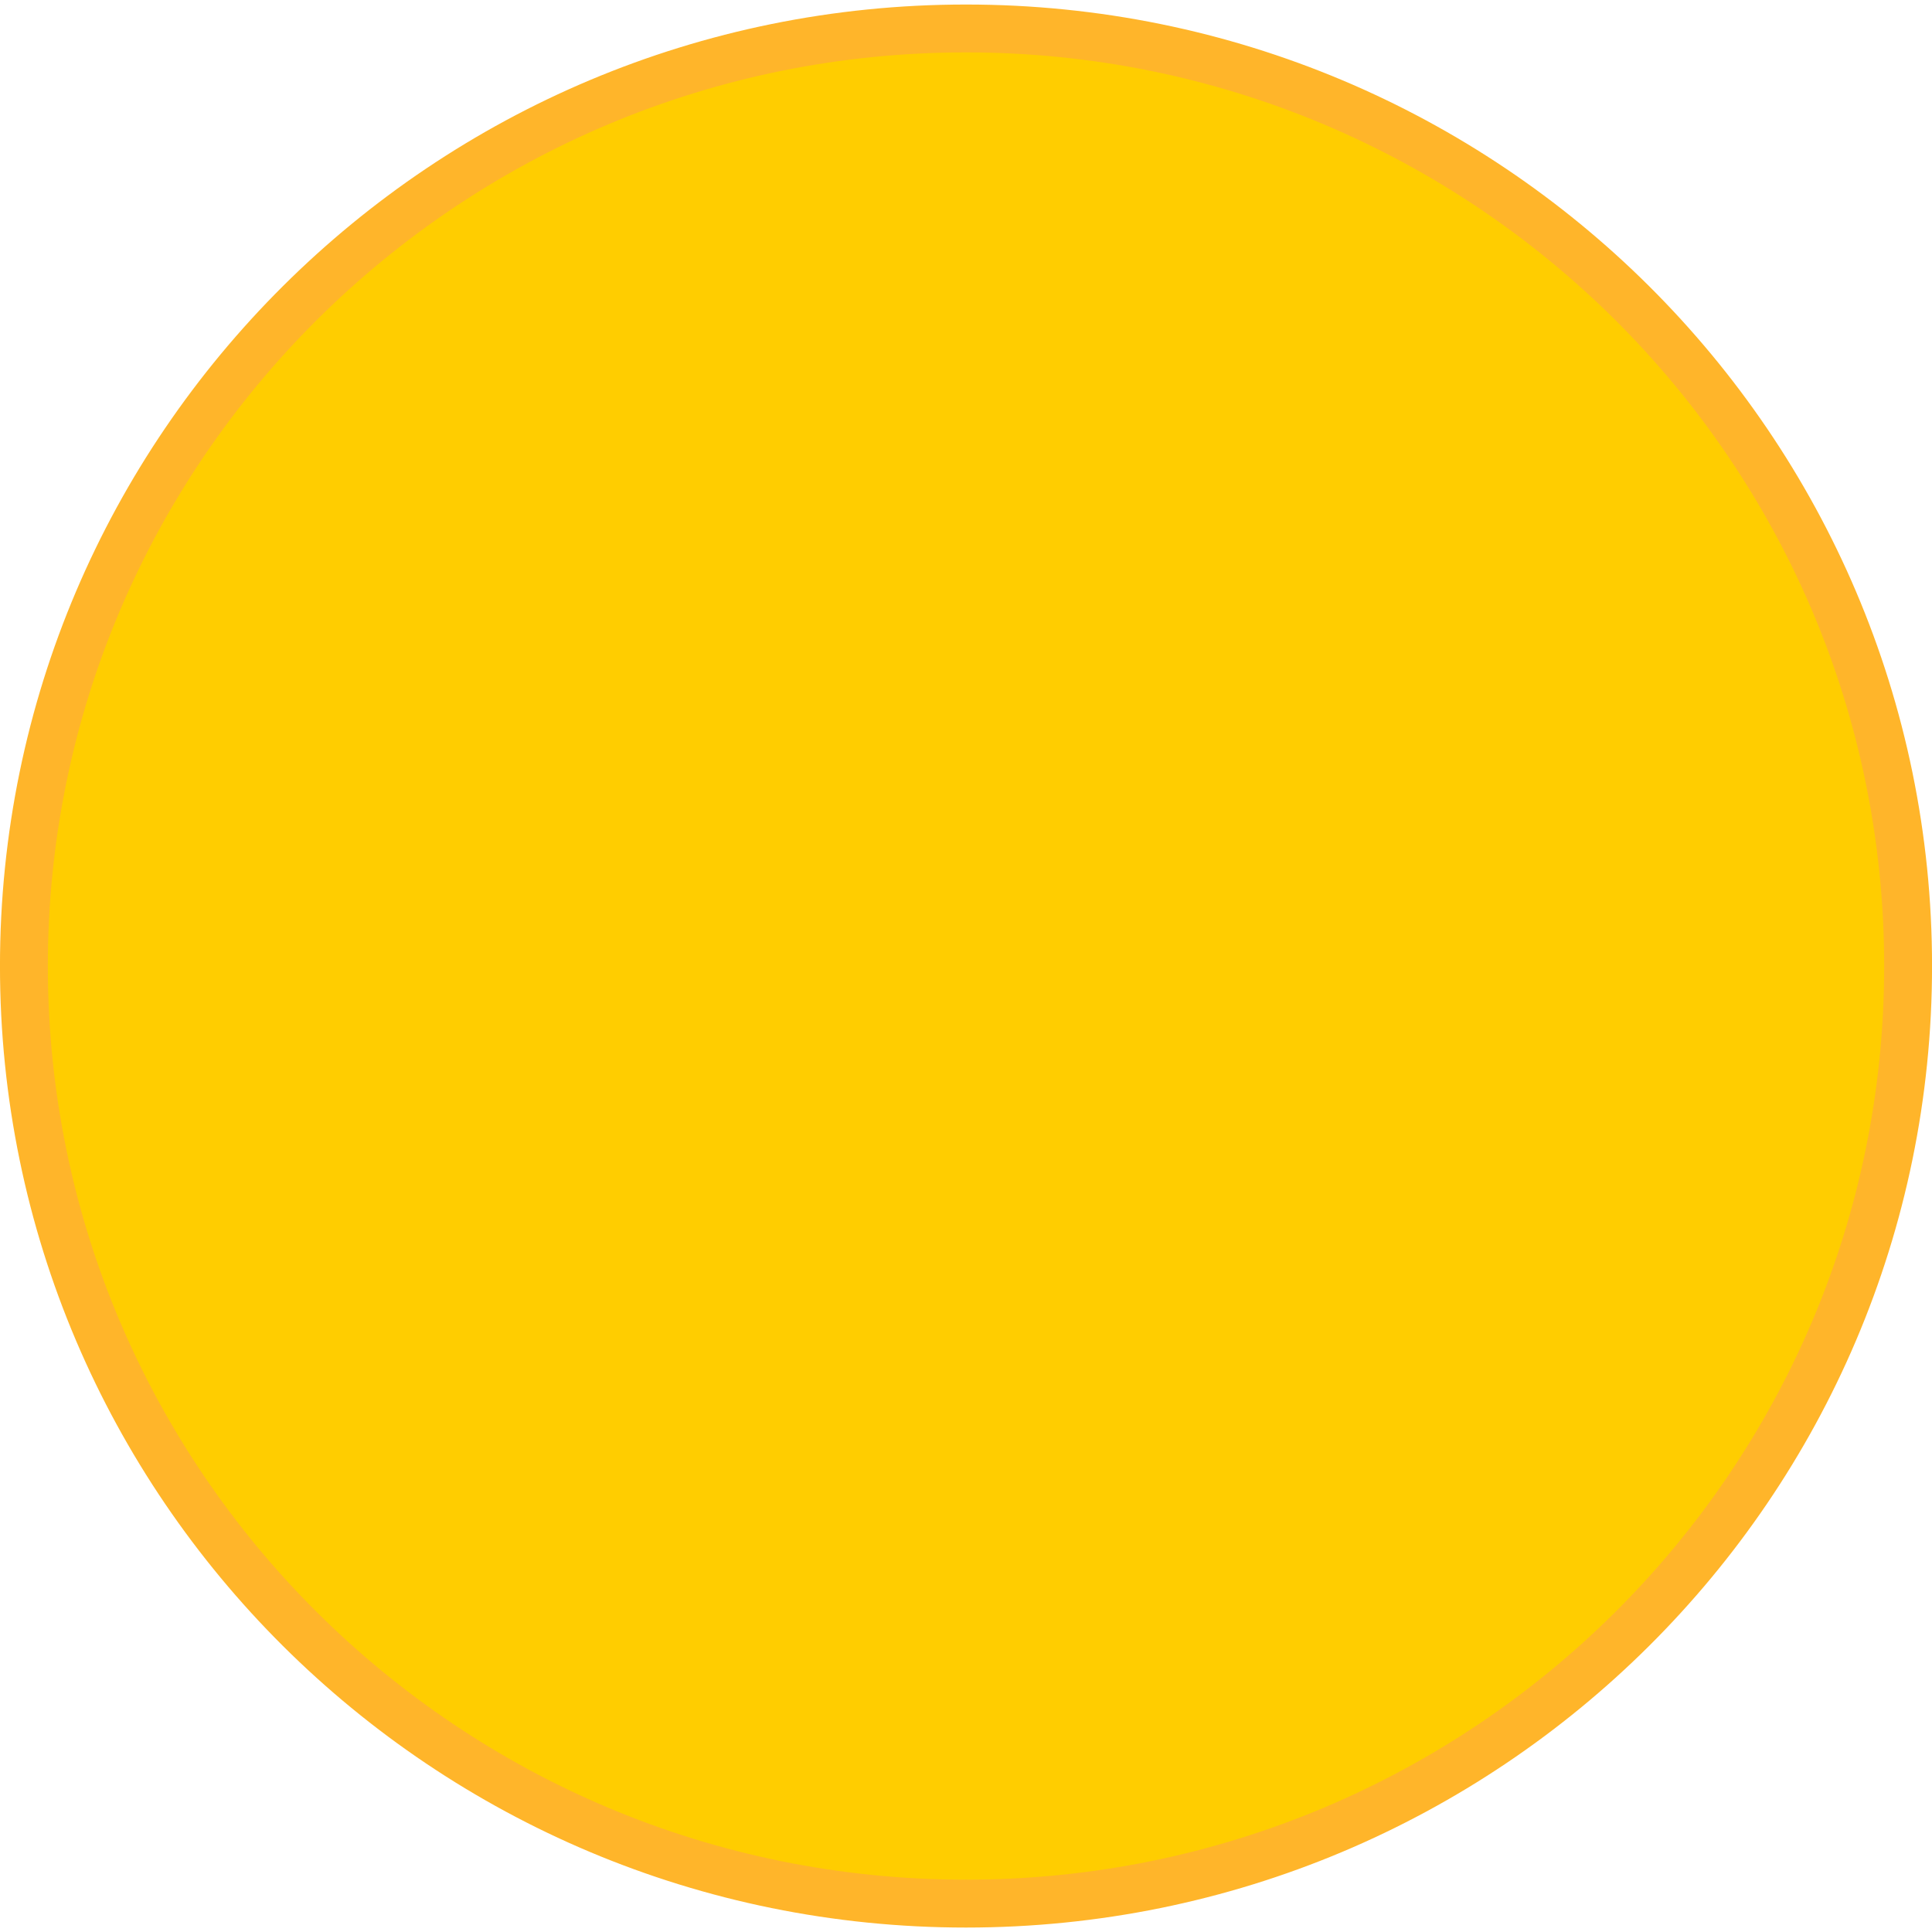
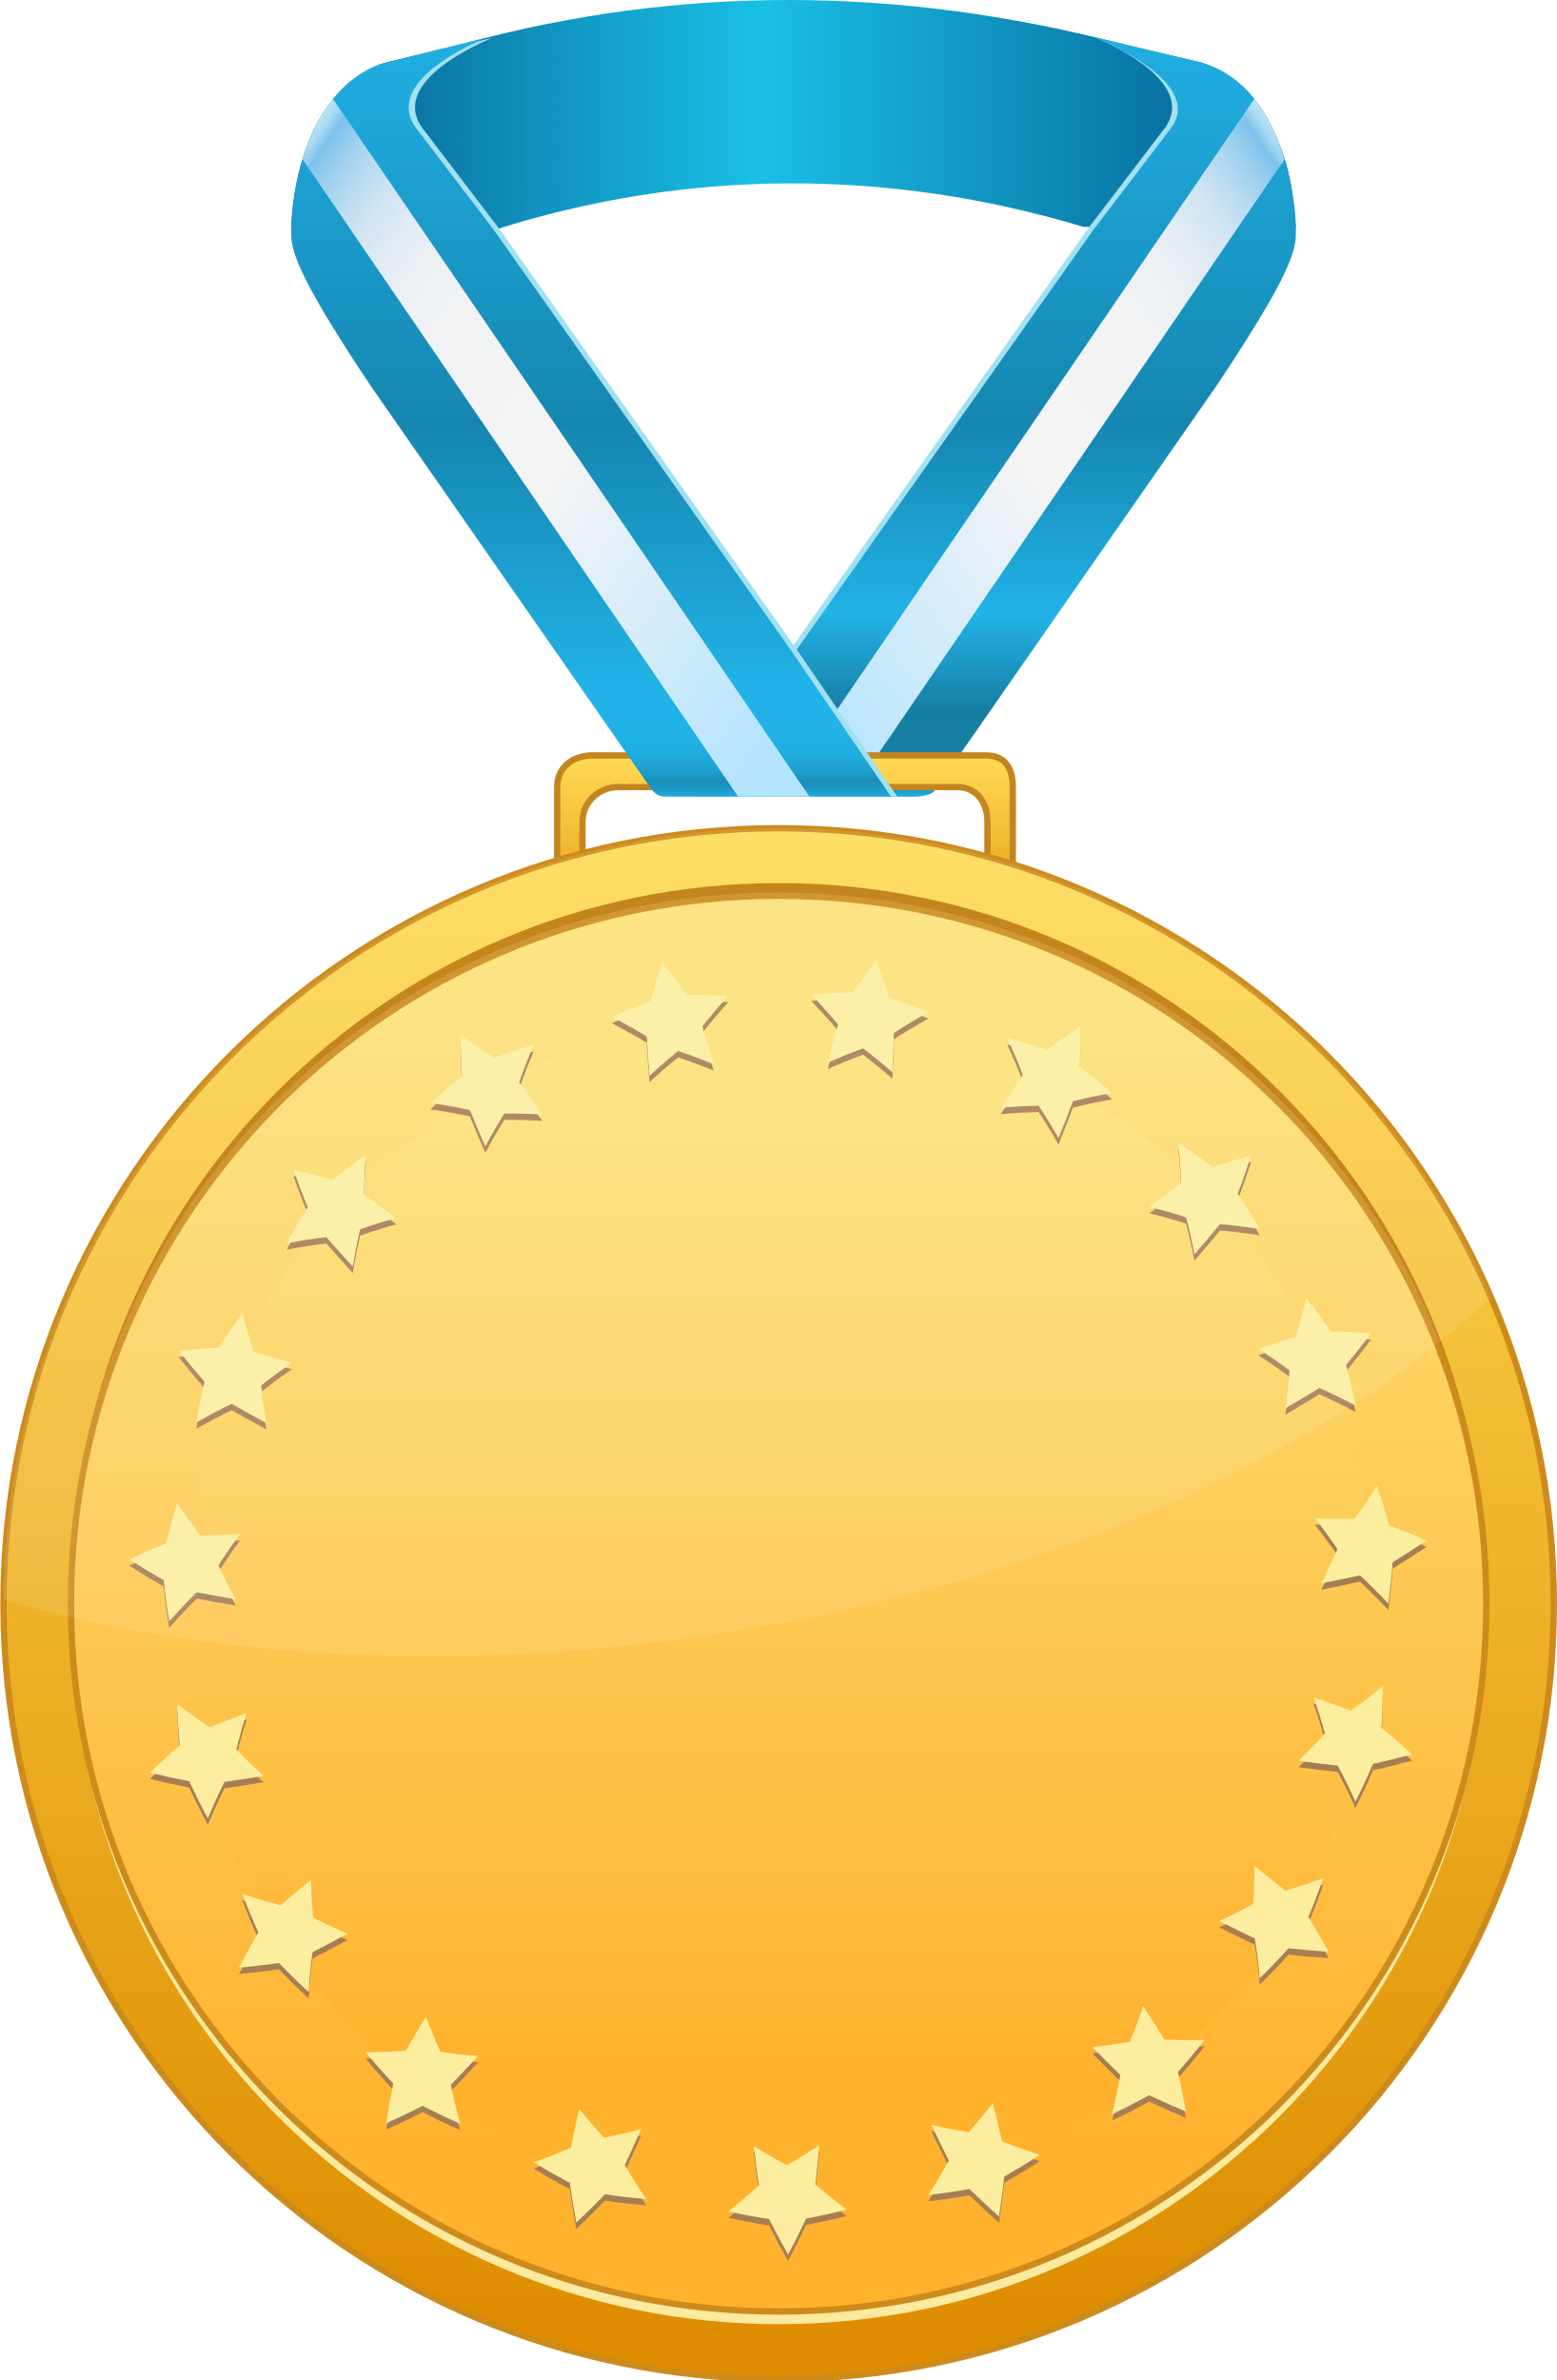
- <svg xmlns="http://www.w3.org/2000/svg" version="1.0" width="300" height="300" viewBox="-18 -6 36 17">
-   <path d="M 4.102 -1.737 A 7.085 7.051 0 1 1  -10.068,-1.737 A 7.085 7.051 0 1 1  4.102 -1.737 z" transform="matrix(2.477719,0,0,2.477719,7.391162,6.804512)" style="fill:#FFCD00; stroke:#FFB52A; stroke-width:0.36;" />
+ <svg xmlns="http://www.w3.org/2000/svg" version="1.1" x="0px" y="0px" width="246px" height="376px" viewBox="-0.051 0 246 376" overflow="visible" enable-background="new -0.051 0 246 376" xml:space="preserve">
+   <defs>
+ </defs>
+   <linearGradient id="center_11_" gradientUnits="userSpaceOnUse" x1="45.967" y1="18.173" x2="204.74" y2="18.173">
+     <stop offset="0" style="stop-color:#065D8F" />
+     <stop offset="0.467" style="stop-color:#19C0E6" />
+     <stop offset="0.989" style="stop-color:#055D8F" />
+   </linearGradient>
+   <path id="center_10_" fill="url(#center_11_)" d="M201.969,22.376c-3.137-7.641-7.312-10.969-12.197-12.497l-12.896-3.034  c-34.492-8.902-68.984-9.347-103.478,0L61.531,9.722c-3.698,0.707-9.441,4.504-12.578,12.146c-1.287,3.135-2.625,7.102-2.986,14.227  L78,36.345c30.509-9.725,62.305-9.774,93.189-0.5h33.551C204.123,28.377,203.256,25.511,201.969,22.376z" />
+   <path id="right_40_" fill="#A1E1F0" d="M124.578,103.013l47.137-66.668l12.5-16.375c3.596-5.496-3.508-10.69-11.236-14.065  l14.146,3.592c15.215,2.724,17.133,24.474,16.527,28.724c-0.6,4.23-3.15,10.23-10.15,20.746l-47.172,66.426  c-0.178,0.251-1.016,0.453-1.871,0.453h-4.27h-31.223L124.578,103.013z" />
+   <linearGradient id="right_41_" gradientUnits="userSpaceOnUse" x1="-3814.399" y1="126.519" x2="-3814.399" y2="1.071" gradientTransform="matrix(-1 0 0 1 -3657.042 0)">
+     <stop offset="0" style="stop-color:#20B3E8" />
+     <stop offset="0.024" style="stop-color:#198CB5" />
+     <stop offset="0.037" style="stop-color:#1885AC" />
+     <stop offset="0.057" style="stop-color:#177FA5" />
+     <stop offset="0.115" style="stop-color:#177EA3" />
+     <stop offset="0.236" style="stop-color:#21B3E8" />
+     <stop offset="0.473" style="stop-color:#1586B0" />
+     <stop offset="1" style="stop-color:#21B2E8" />
+   </linearGradient>
+   <path id="right_39_" fill="url(#right_41_)" d="M125.578,103.013l47.137-66.668l12.5-16.375c3.596-5.496-4.654-10.754-12.383-14.129  l15.293,3.655c15.215,2.724,17.133,24.474,16.527,28.724c-0.6,4.23-5.561,12.359-12.562,22.875l-44.473,63.875  c-0.336,0.484-1.739,0.875-3.133,0.875h-3.295h-31.223L125.578,103.013z" />
+   <linearGradient id="SVGID_1_" gradientUnits="userSpaceOnUse" x1="-3882.193" y1="29.56" x2="-3776.203" y2="103.522" gradientTransform="matrix(-1 0 0 1 -3657.042 0)">
+     <stop offset="0" style="stop-color:#E4F8FA" />
+     <stop offset="0.06" style="stop-color:#E2F7FA" />
+     <stop offset="0.081" style="stop-color:#DBF3F9" />
+     <stop offset="0.097" style="stop-color:#D0EDF7" />
+     <stop offset="0.109" style="stop-color:#BFE5F5" />
+     <stop offset="0.12" style="stop-color:#A9D9F2" />
+     <stop offset="0.129" style="stop-color:#8ECBEF" />
+     <stop offset="0.133" style="stop-color:#7EC3ED" />
+     <stop offset="0.134" style="stop-color:#7FC3ED" />
+     <stop offset="0.162" style="stop-color:#9ED0EF" />
+     <stop offset="0.193" style="stop-color:#B9DBF0" />
+     <stop offset="0.228" style="stop-color:#CFE4F2" />
+     <stop offset="0.27" style="stop-color:#E0EBF3" />
+     <stop offset="0.321" style="stop-color:#EBF0F3" />
+     <stop offset="0.394" style="stop-color:#F2F3F4" />
+     <stop offset="0.594" style="stop-color:#F4F4F4" />
+     <stop offset="1" style="stop-color:#B5E4FF" />
+   </linearGradient>
+   <path fill="url(#SVGID_1_)" d="M198.949,16.697c0.02,0.027,0.037,0.056,0.057,0.083c0.234,0.336,0.463,0.679,0.68,1.027  c0.027,0.044,0.053,0.09,0.08,0.133c0.205,0.336,0.404,0.674,0.596,1.018c0.029,0.055,0.059,0.109,0.088,0.164  c0.184,0.338,0.361,0.681,0.531,1.027c0.027,0.055,0.053,0.109,0.08,0.164c0.17,0.35,0.332,0.702,0.488,1.057  c0.021,0.051,0.043,0.1,0.064,0.15c0.156,0.364,0.307,0.73,0.451,1.098c0.014,0.04,0.029,0.079,0.045,0.118  c0.146,0.384,0.287,0.769,0.42,1.153c0.008,0.021,0.016,0.045,0.023,0.066c0.141,0.407,0.271,0.814,0.396,1.221l-68.824,100.668  h-11.273l75.301-110.21C198.43,15.979,198.695,16.335,198.949,16.697z" />
+   <linearGradient id="SVGID_2_" gradientUnits="userSpaceOnUse" x1="124" y1="119.691" x2="124" y2="152.442">
+     <stop offset="0" style="stop-color:#FFDA54" />
+     <stop offset="0.989" style="stop-color:#DE8D00" />
+   </linearGradient>
+   <path fill="url(#SVGID_2_)" stroke="#C48520" stroke-miterlimit="10" d="M93.512,119.345c-2.812,0-5.512,1.701-5.512,5v23  c0,3.301,0.877,6,2,6c1.121,0,2-2.699,2-6v-17.5c0-3.299,2.779-5.5,5.592-5.5h53.67c2.813,0,4.738,2.201,4.738,5.5v17.5  c0,3.301,1.43,6,2.426,6s1.574-2.699,1.574-6v-23c0-3.299-1.449-5-4.263-5H93.512z" />
+   <path id="right_38_" fill="#A1E1F0" d="M126.137,103.013L79,36.345L66.5,19.97C62.904,14.474,69.951,9.36,77.68,5.985L63.59,9.496  C48.375,12.22,46.458,33.97,47.062,38.22c0.601,4.23,3.15,10.23,10.151,20.746l47.034,66.234c0.254,0.355,1.393,0.645,2.543,0.645  h3.734h31.223L126.137,103.013z" />
+   <linearGradient id="right_42_" gradientUnits="userSpaceOnUse" x1="93.357" y1="126.517" x2="93.357" y2="1.22">
+     <stop offset="0" style="stop-color:#20B3E8" />
+     <stop offset="0.024" style="stop-color:#198CB5" />
+     <stop offset="0.031" style="stop-color:#1B97C3" />
+     <stop offset="0.043" style="stop-color:#1EA3D4" />
+     <stop offset="0.059" style="stop-color:#20ACDF" />
+     <stop offset="0.08" style="stop-color:#21B2E6" />
+     <stop offset="0.139" style="stop-color:#21B3E8" />
+     <stop offset="0.473" style="stop-color:#1586B0" />
+     <stop offset="1" style="stop-color:#21B2E8" />
+   </linearGradient>
+   <path id="right_37_" fill="url(#right_42_)" d="M125.137,103.013L78,36.345L65.5,19.97C61.904,14.474,68.951,9.36,76.68,5.985  L62.59,9.496C47.375,12.22,45.458,33.97,46.062,38.22c0.601,4.23,5.561,12.359,12.562,22.875l44.32,63.656  c0.42,0.604,1.289,1.094,1.941,1.094h4.639h31.223L125.137,103.013z" />
+   <linearGradient id="SVGID_3_" gradientUnits="userSpaceOnUse" x1="25.564" y1="29.56" x2="131.554" y2="103.522">
+     <stop offset="0" style="stop-color:#E4F8FA" />
+     <stop offset="0.06" style="stop-color:#E2F7FA" />
+     <stop offset="0.081" style="stop-color:#DBF3F9" />
+     <stop offset="0.097" style="stop-color:#D0EDF7" />
+     <stop offset="0.109" style="stop-color:#BFE5F5" />
+     <stop offset="0.12" style="stop-color:#A9D9F2" />
+     <stop offset="0.129" style="stop-color:#8ECBEF" />
+     <stop offset="0.133" style="stop-color:#7EC3ED" />
+     <stop offset="0.134" style="stop-color:#7FC3ED" />
+     <stop offset="0.162" style="stop-color:#9ED0EF" />
+     <stop offset="0.193" style="stop-color:#B9DBF0" />
+     <stop offset="0.228" style="stop-color:#CFE4F2" />
+     <stop offset="0.27" style="stop-color:#E0EBF3" />
+     <stop offset="0.321" style="stop-color:#EBF0F3" />
+     <stop offset="0.394" style="stop-color:#F2F3F4" />
+     <stop offset="0.594" style="stop-color:#F4F4F4" />
+     <stop offset="1" style="stop-color:#B5E4FF" />
+   </linearGradient>
+   <path fill="url(#SVGID_3_)" d="M51.766,16.697c-0.02,0.027-0.037,0.056-0.057,0.083c-0.234,0.336-0.462,0.679-0.68,1.027  c-0.027,0.044-0.053,0.09-0.08,0.133c-0.205,0.336-0.404,0.674-0.595,1.018c-0.03,0.055-0.059,0.109-0.088,0.164  c-0.185,0.338-0.362,0.681-0.532,1.027c-0.027,0.055-0.053,0.109-0.08,0.164c-0.17,0.35-0.332,0.702-0.487,1.057  c-0.022,0.051-0.043,0.1-0.064,0.15c-0.157,0.364-0.308,0.73-0.451,1.098c-0.015,0.04-0.03,0.079-0.046,0.118  c-0.146,0.384-0.287,0.769-0.42,1.153c-0.008,0.021-0.016,0.045-0.023,0.066c-0.141,0.407-0.271,0.814-0.396,1.221l68.824,100.668  h11.273L52.562,15.635C52.285,15.979,52.021,16.335,51.766,16.697z" />
+   <linearGradient id="stroke_4_" gradientUnits="userSpaceOnUse" x1="123" y1="133.345" x2="123" y2="369.345">
+     <stop offset="0" style="stop-color:#FFDA54" />
+     <stop offset="0.989" style="stop-color:#DE8D00" />
+   </linearGradient>
+   <circle id="stroke_1_" fill="url(#stroke_4_)" stroke="#CD8B1B" stroke-miterlimit="10" cx="123" cy="253.345" r="122.5" />
+   <circle id="highlight_3_" fill="#FCEA9F" cx="122.999" cy="255.345" r="111.833" />
+   <circle id="shadow_1_" fill="#BF7806" cx="122.999" cy="251.345" r="111.833" />
+   <linearGradient id="inner_circle_4_" gradientUnits="userSpaceOnUse" x1="122.999" y1="160.844" x2="122.999" y2="341.052">
+     <stop offset="0" style="stop-color:#FCE077" />
+     <stop offset="0.989" style="stop-color:#FFB22E" />
+   </linearGradient>
+   <circle id="inner_circle_1_" fill="url(#inner_circle_4_)" stroke="#CD8B1B" stroke-miterlimit="10" cx="122.999" cy="253.345" r="111.833" />
+   <linearGradient id="SVGID_4_" gradientUnits="userSpaceOnUse" x1="122.999" y1="176.318" x2="122.999" y2="328.327">
+     <stop offset="0" style="stop-color:#FCE077" />
+     <stop offset="0.989" style="stop-color:#FFB22E" />
+   </linearGradient>
+   <circle fill="url(#SVGID_4_)" cx="122.999" cy="254.345" r="94.333" />
+   <path fill="#A77D54" d="M223.092,278.138c-2.057,0.572-4.123,1.084-6.18,1.54c-0.859,2.025-1.775,4.015-2.764,5.958  c-0.871-1.95-1.801-3.846-2.785-5.683c-2.076-0.233-4.141-0.489-6.207-0.771c1.428-1.363,2.818-2.8,4.174-4.305  c-0.535-1.953-1.135-3.861-1.799-5.723c1.973,0.677,3.934,1.375,5.893,2.098c1.705-1.201,3.387-2.477,5.039-3.829  c0.012,2.181-0.062,4.368-0.203,6.564C219.895,275.318,221.51,276.702,223.092,278.138z" />
+   <path fill="#A77D54" d="M209.928,309.353c-2.129-0.13-4.248-0.319-6.342-0.561c-1.473,1.635-2.988,3.215-4.555,4.731  c-0.188-2.127-0.449-4.222-0.781-6.28c-1.883-0.895-3.758-1.813-5.617-2.75c1.793-0.827,3.582-1.73,5.352-2.713  c0.133-2.021,0.189-4.021,0.17-5.996c1.643,1.283,3.27,2.584,4.883,3.906c2.004-0.578,4.01-1.235,6.014-1.973  c-0.701,2.063-1.484,4.108-2.336,6.138C207.826,305.646,208.902,307.482,209.928,309.353z" />
+   <path fill="#A77D54" d="M187.359,334.586c-1.977-0.816-3.914-1.673-5.82-2.582c-1.918,1.075-3.869,2.075-5.838,3.007  c0.508-2.074,0.938-4.141,1.289-6.195c-1.496-1.46-2.969-2.93-4.428-4.419c1.965-0.202,3.947-0.483,5.943-0.837  c0.777-1.871,1.477-3.749,2.102-5.622c1.135,1.743,2.256,3.503,3.357,5.277c2.082,0.101,4.193,0.129,6.328,0.08  c-1.338,1.72-2.734,3.408-4.197,5.05C186.57,330.401,186.99,332.48,187.359,334.586z" />
+   <path fill="#A77D54" d="M157.822,351.157c-1.604-1.408-3.16-2.859-4.666-4.334c-2.166,0.387-4.333,0.707-6.501,0.939  c1.158-1.795,2.237-3.608,3.238-5.438c-0.937-1.864-1.852-3.734-2.745-5.619c1.923,0.451,3.886,0.832,5.887,1.145  c1.344-1.514,2.613-3.061,3.809-4.633c0.512,2.021,0.999,4.049,1.464,6.081c1.937,0.772,3.924,1.483,5.96,2.129  c-1.82,1.2-3.693,2.335-5.609,3.417C158.437,346.94,158.16,349.05,157.822,351.157z" />
+   <path fill="#A77D54" d="M124.498,357.194c-1.057-1.857-2.057-3.729-3.002-5.615c-2.173-0.336-4.325-0.736-6.451-1.214  c1.675-1.325,3.283-2.692,4.822-4.099c-0.283-2.064-0.543-4.136-0.779-6.205c1.676,1.046,3.414,2.049,5.207,2.992  c1.767-0.998,3.474-2.046,5.119-3.141c-0.178,2.074-0.377,4.152-0.601,6.227c1.579,1.361,3.227,2.682,4.939,3.956  c-2.112,0.536-4.252,1.006-6.415,1.399C126.447,353.409,125.5,355.306,124.498,357.194z" />
+   <path fill="#A77D54" d="M91.018,352.134c-0.398-2.102-0.74-4.193-1.021-6.287c-1.949-1.02-3.85-2.109-5.707-3.25  c2.016-0.705,3.982-1.474,5.895-2.303c0.406-2.049,0.834-4.088,1.284-6.121c1.241,1.535,2.557,3.041,3.943,4.519  c1.99-0.37,3.943-0.813,5.851-1.317c-0.836,1.904-1.697,3.81-2.578,5.697c1.053,1.799,2.186,3.58,3.396,5.34  c-2.174-0.172-4.35-0.422-6.525-0.748C94.092,349.185,92.58,350.675,91.018,352.134z" />
+   <path fill="#A77D54" d="M61.006,336.431c0.305-2.112,0.67-4.209,1.082-6.275c-1.508-1.602-2.958-3.242-4.341-4.928  c2.136-0.013,4.245-0.102,6.323-0.264c1.048-1.803,2.115-3.594,3.203-5.371c0.676,1.857,1.431,3.711,2.264,5.558  c2.003,0.3,3.994,0.52,5.964,0.664c-1.414,1.53-2.847,3.047-4.297,4.546c0.411,2.043,0.899,4.098,1.469,6.155  c-1.998-0.872-3.972-1.819-5.923-2.835C64.873,334.64,62.955,335.562,61.006,336.431z" />
+   <path fill="#A77D54" d="M37.713,311.865c0.978-1.903,1.99-3.765,3.054-5.591c-0.913-2-1.748-4.026-2.517-6.065  c2.025,0.679,4.05,1.277,6.068,1.796c1.578-1.369,3.168-2.719,4.77-4.047c0.041,1.973,0.154,3.971,0.344,5.99  c1.802,0.928,3.613,1.779,5.43,2.555c-1.831,0.99-3.676,1.961-5.535,2.913c-0.271,2.067-0.473,4.169-0.6,6.3  c-1.605-1.473-3.173-3.004-4.688-4.598C41.949,311.423,39.844,311.669,37.713,311.865z" />
+   <path fill="#A77D54" d="M23.643,281.05c1.543-1.482,3.107-2.91,4.709-4.29c-0.213-2.188-0.337-4.378-0.398-6.556  c1.692,1.303,3.411,2.53,5.15,3.68c1.938-0.779,3.88-1.535,5.828-2.269c-0.606,1.878-1.15,3.803-1.63,5.771  c1.396,1.466,2.836,2.858,4.3,4.181c-2.053,0.34-4.119,0.659-6.182,0.953c-0.931,1.865-1.805,3.787-2.617,5.762  c-1.042-1.914-2.022-3.874-2.938-5.875C27.791,282.014,25.717,281.561,23.643,281.05z" />
+   <path fill="#A77D54" d="M20.375,247.354c1.936-0.902,3.883-1.748,5.84-2.536c0.506-2.14,1.095-4.251,1.738-6.333  c1.182,1.779,2.413,3.495,3.688,5.145c2.086-0.113,4.167-0.202,6.249-0.268c-1.181,1.583-2.316,3.23-3.406,4.941  c0.848,1.84,1.756,3.625,2.715,5.355c-2.057-0.345-4.107-0.713-6.156-1.104c-1.485,1.463-2.936,2.997-4.348,4.6  c-0.365-2.148-0.65-4.318-0.873-6.506C23.991,249.606,22.171,248.508,20.375,247.354z" />
+   <path fill="#A77D54" d="M28.188,214.394c2.128-0.222,4.241-0.388,6.351-0.494c1.179-1.857,2.421-3.662,3.711-5.418  c0.536,2.067,1.139,4.091,1.807,6.065c2.006,0.574,4.006,1.171,5.993,1.788c-1.631,1.111-3.245,2.295-4.831,3.555  c0.205,2.016,0.482,3.998,0.825,5.94c-1.829-0.992-3.65-2.007-5.464-3.044c-1.879,0.9-3.75,1.881-5.604,2.94  c0.357-2.149,0.781-4.3,1.291-6.44C30.87,217.702,29.516,216.072,28.188,214.394z" />
+   <path fill="#A77D54" d="M46.316,185.79c2.079,0.479,4.139,1.013,6.164,1.594c1.72-1.371,3.474-2.682,5.267-3.922  c-0.162,2.13-0.247,4.239-0.257,6.324c1.713,1.193,3.408,2.402,5.092,3.633c-1.908,0.521-3.815,1.123-5.727,1.8  c-0.463,1.972-0.844,3.938-1.152,5.89c-1.406-1.533-2.803-3.089-4.176-4.656c-2.07,0.24-4.158,0.559-6.256,0.957  c1.033-1.918,2.139-3.81,3.312-5.67C47.781,189.79,47.023,187.804,46.316,185.79z" />
+   <path fill="#A77D54" d="M72.716,164.595c1.815,1.129,3.588,2.295,5.319,3.504c2.069-0.744,4.156-1.41,6.254-2.006  c-0.845,1.963-1.609,3.931-2.293,5.899c1.233,1.683,2.447,3.382,3.639,5.087c-1.969-0.121-3.971-0.178-5.996-0.152  c-1.074,1.719-2.073,3.451-2.994,5.199c-0.836-1.908-1.65-3.824-2.446-5.756c-2.038-0.441-4.115-0.814-6.229-1.117  c1.6-1.479,3.255-2.914,4.969-4.293C72.806,168.852,72.734,166.733,72.716,164.595z" />
+   <path fill="#A77D54" d="M104.597,153.128c1.347,1.659,2.642,3.342,3.883,5.049c2.199-0.024,4.39,0.023,6.565,0.148  c-1.438,1.579-2.803,3.189-4.093,4.827c0.615,1.991,1.208,3.995,1.778,5.997c-1.822-0.76-3.697-1.467-5.619-2.104  c-1.576,1.273-3.085,2.587-4.525,3.937c-0.168-2.074-0.312-4.154-0.434-6.24c-1.781-1.082-3.625-2.113-5.525-3.088  c1.996-0.873,4.029-1.693,6.1-2.436C103.291,157.181,103.915,155.155,104.597,153.128z" />
+   <path fill="#A77D54" d="M138.44,152.638c0.741,2.005,1.423,4.016,2.048,6.031c2.09,0.686,4.148,1.438,6.167,2.258  c-1.871,1.03-3.683,2.115-5.431,3.249c-0.061,2.083-0.145,4.171-0.252,6.249c-1.479-1.306-3.025-2.58-4.639-3.803  c-1.902,0.697-3.756,1.453-5.557,2.266c0.512-2.018,1.046-4.033,1.604-6.046c-1.337-1.6-2.748-3.169-4.23-4.706  c2.17-0.184,4.358-0.303,6.557-0.338C135.898,156.054,137.143,154.337,138.44,152.638z" />
+   <path fill="#A77D54" d="M170.645,163.163c0.045,2.137,0.033,4.26-0.035,6.369c1.752,1.33,3.449,2.714,5.092,4.147  c-2.105,0.363-4.172,0.797-6.195,1.298c-0.736,1.949-1.498,3.896-2.277,5.825c-0.973-1.718-2.018-3.428-3.144-5.11  c-2.026,0.039-4.022,0.145-5.989,0.329c1.143-1.745,2.304-3.47,3.488-5.191c-0.742-1.948-1.562-3.894-2.465-5.829  c2.114,0.531,4.219,1.139,6.311,1.82C167.124,165.563,168.863,164.343,170.645,163.163z" />
+   <path fill="#A77D54" d="M197.65,183.583c-0.648,2.035-1.348,4.04-2.094,6.014c1.227,1.824,2.387,3.682,3.475,5.57  c-2.107-0.336-4.203-0.594-6.279-0.775c-1.332,1.61-2.674,3.199-4.041,4.775c-0.361-1.943-0.805-3.893-1.322-5.854  c-1.926-0.625-3.857-1.164-5.775-1.633c1.643-1.275,3.309-2.539,4.982-3.779c-0.068-2.084-0.215-4.19-0.438-6.314  c1.824,1.189,3.619,2.445,5.377,3.769C193.545,184.714,195.584,184.122,197.65,183.583z" />
+   <path fill="#A77D54" d="M216.602,211.645c-1.271,1.715-2.586,3.386-3.932,5.01c0.568,2.126,1.062,4.26,1.479,6.399  c-1.885-1.004-3.783-1.93-5.689-2.773c-1.777,1.088-3.57,2.156-5.371,3.203c0.287-1.953,0.508-3.943,0.65-5.963  c-1.623-1.211-3.266-2.352-4.934-3.412c1.975-0.677,3.949-1.329,5.939-1.963c0.609-1.993,1.152-4.033,1.627-6.115  c1.346,1.715,2.635,3.486,3.869,5.307C212.35,211.382,214.473,211.483,216.602,211.645z" />
+   <path fill="#A77D54" d="M225.381,244.364c-1.762,1.205-3.551,2.356-5.352,3.452c-0.154,2.193-0.389,4.371-0.684,6.528  c-1.457-1.561-2.951-3.053-4.479-4.473c-2.039,0.449-4.076,0.877-6.121,1.28c0.908-1.757,1.76-3.567,2.557-5.431  c-1.135-1.678-2.32-3.291-3.549-4.838c2.086,0.004,4.168,0.033,6.254,0.084c1.227-1.686,2.408-3.436,3.537-5.248  c0.713,2.06,1.348,4.156,1.924,6.279C221.445,242.729,223.42,243.519,225.381,244.364z" />
+   <path fill="#FCEE9E" d="M223.092,277.138c-2.057,0.572-4.123,1.084-6.18,1.54c-0.859,2.025-1.775,4.015-2.764,5.958  c-0.871-1.95-1.801-3.846-2.785-5.683c-2.076-0.233-4.141-0.489-6.207-0.771c1.428-1.363,2.818-2.8,4.174-4.305  c-0.535-1.953-1.135-3.861-1.799-5.723c1.973,0.677,3.934,1.375,5.893,2.098c1.705-1.201,3.387-2.477,5.039-3.829  c0.012,2.181-0.062,4.368-0.203,6.564C219.895,274.318,221.51,275.702,223.092,277.138z" />
+   <path fill="#FCEE9E" d="M209.928,308.353c-2.129-0.13-4.248-0.319-6.342-0.561c-1.473,1.635-2.988,3.215-4.555,4.731  c-0.188-2.127-0.449-4.222-0.781-6.28c-1.883-0.895-3.758-1.813-5.617-2.75c1.793-0.827,3.582-1.73,5.352-2.713  c0.133-2.021,0.189-4.021,0.17-5.996c1.643,1.283,3.27,2.584,4.883,3.906c2.004-0.578,4.01-1.235,6.014-1.973  c-0.701,2.063-1.484,4.108-2.336,6.138C207.826,304.646,208.902,306.482,209.928,308.353z" />
+   <path fill="#FCEE9E" d="M187.359,333.586c-1.977-0.816-3.914-1.673-5.82-2.582c-1.918,1.075-3.869,2.075-5.838,3.007  c0.508-2.074,0.938-4.141,1.289-6.195c-1.496-1.46-2.969-2.93-4.428-4.419c1.965-0.202,3.947-0.483,5.943-0.837  c0.777-1.871,1.477-3.749,2.102-5.622c1.135,1.743,2.256,3.503,3.357,5.277c2.082,0.101,4.193,0.129,6.328,0.08  c-1.338,1.72-2.734,3.408-4.197,5.05C186.57,329.401,186.99,331.48,187.359,333.586z" />
+   <path fill="#FCEE9E" d="M157.822,350.157c-1.604-1.408-3.16-2.859-4.666-4.334c-2.166,0.387-4.333,0.707-6.501,0.939  c1.158-1.795,2.237-3.608,3.238-5.438c-0.937-1.864-1.852-3.734-2.745-5.619c1.923,0.451,3.886,0.832,5.887,1.145  c1.344-1.514,2.613-3.061,3.809-4.633c0.512,2.021,0.999,4.049,1.464,6.081c1.937,0.772,3.924,1.483,5.96,2.129  c-1.82,1.2-3.693,2.335-5.609,3.417C158.437,345.94,158.16,348.05,157.822,350.157z" />
+   <path fill="#FCEE9E" d="M124.498,356.194c-1.057-1.857-2.057-3.729-3.002-5.615c-2.173-0.336-4.325-0.736-6.451-1.214  c1.675-1.325,3.283-2.692,4.822-4.099c-0.283-2.064-0.543-4.136-0.779-6.205c1.676,1.046,3.414,2.049,5.207,2.992  c1.767-0.998,3.474-2.046,5.119-3.141c-0.178,2.074-0.377,4.152-0.601,6.227c1.579,1.361,3.227,2.682,4.939,3.956  c-2.112,0.536-4.252,1.006-6.415,1.399C126.447,352.409,125.5,354.306,124.498,356.194z" />
+   <path fill="#FCEE9E" d="M91.018,351.134c-0.398-2.102-0.74-4.193-1.021-6.287c-1.949-1.02-3.85-2.109-5.707-3.25  c2.016-0.705,3.982-1.474,5.895-2.303c0.406-2.049,0.834-4.088,1.284-6.121c1.241,1.535,2.557,3.041,3.943,4.519  c1.99-0.37,3.943-0.813,5.851-1.317c-0.836,1.904-1.697,3.81-2.578,5.697c1.053,1.799,2.186,3.58,3.396,5.34  c-2.174-0.172-4.35-0.422-6.525-0.748C94.092,348.185,92.58,349.675,91.018,351.134z" />
+   <path fill="#FCEE9E" d="M61.006,335.431c0.305-2.112,0.67-4.209,1.082-6.275c-1.508-1.602-2.958-3.242-4.341-4.928  c2.136-0.013,4.245-0.102,6.323-0.264c1.048-1.803,2.115-3.594,3.203-5.371c0.676,1.857,1.431,3.711,2.264,5.558  c2.003,0.3,3.994,0.52,5.964,0.664c-1.414,1.53-2.847,3.047-4.297,4.546c0.411,2.043,0.899,4.098,1.469,6.155  c-1.998-0.872-3.972-1.819-5.923-2.835C64.873,333.64,62.955,334.562,61.006,335.431z" />
+   <path fill="#FCEE9E" d="M37.713,310.865c0.978-1.903,1.99-3.765,3.054-5.591c-0.913-2-1.748-4.026-2.517-6.065  c2.025,0.679,4.05,1.277,6.068,1.796c1.578-1.369,3.168-2.719,4.77-4.047c0.041,1.973,0.154,3.971,0.344,5.99  c1.802,0.928,3.613,1.779,5.43,2.555c-1.831,0.99-3.676,1.961-5.535,2.913c-0.271,2.067-0.473,4.169-0.6,6.3  c-1.605-1.473-3.173-3.004-4.688-4.598C41.949,310.423,39.844,310.669,37.713,310.865z" />
+   <path fill="#FCEE9E" d="M23.643,280.05c1.543-1.482,3.107-2.91,4.709-4.29c-0.213-2.188-0.337-4.378-0.398-6.556  c1.692,1.303,3.411,2.53,5.15,3.68c1.938-0.779,3.88-1.535,5.828-2.269c-0.606,1.878-1.15,3.803-1.63,5.771  c1.396,1.466,2.836,2.858,4.3,4.181c-2.053,0.34-4.119,0.659-6.182,0.953c-0.931,1.865-1.805,3.787-2.617,5.762  c-1.042-1.914-2.022-3.874-2.938-5.875C27.791,281.014,25.717,280.561,23.643,280.05z" />
+   <path fill="#FCEE9E" d="M20.375,246.354c1.936-0.902,3.883-1.748,5.84-2.536c0.506-2.14,1.095-4.251,1.738-6.333  c1.182,1.779,2.413,3.495,3.688,5.145c2.086-0.113,4.167-0.202,6.249-0.268c-1.181,1.583-2.316,3.23-3.406,4.941  c0.848,1.84,1.756,3.625,2.715,5.355c-2.057-0.345-4.107-0.713-6.156-1.104c-1.485,1.463-2.936,2.997-4.348,4.6  c-0.365-2.148-0.65-4.318-0.873-6.506C23.991,248.606,22.171,247.508,20.375,246.354z" />
+   <path fill="#FCEE9E" d="M28.188,213.394c2.128-0.222,4.241-0.388,6.351-0.494c1.179-1.857,2.421-3.662,3.711-5.418  c0.536,2.067,1.139,4.091,1.807,6.065c2.006,0.574,4.006,1.171,5.993,1.788c-1.631,1.111-3.245,2.295-4.831,3.555  c0.205,2.016,0.482,3.998,0.825,5.94c-1.829-0.992-3.65-2.007-5.464-3.044c-1.879,0.9-3.75,1.881-5.604,2.94  c0.357-2.149,0.781-4.3,1.291-6.44C30.87,216.702,29.516,215.072,28.188,213.394z" />
+   <path fill="#FCEE9E" d="M46.316,184.79c2.079,0.479,4.139,1.013,6.164,1.594c1.72-1.371,3.474-2.682,5.267-3.922  c-0.162,2.13-0.247,4.239-0.257,6.324c1.713,1.193,3.408,2.402,5.092,3.633c-1.908,0.521-3.815,1.123-5.727,1.8  c-0.463,1.972-0.844,3.938-1.152,5.89c-1.406-1.533-2.803-3.089-4.176-4.656c-2.07,0.24-4.158,0.559-6.256,0.957  c1.033-1.918,2.139-3.81,3.312-5.67C47.781,188.79,47.023,186.804,46.316,184.79z" />
+   <path fill="#FCEE9E" d="M72.716,163.595c1.815,1.129,3.588,2.295,5.319,3.504c2.069-0.744,4.156-1.41,6.254-2.006  c-0.845,1.963-1.609,3.931-2.293,5.899c1.233,1.683,2.447,3.382,3.639,5.087c-1.969-0.121-3.971-0.178-5.996-0.152  c-1.074,1.719-2.073,3.451-2.994,5.199c-0.836-1.908-1.65-3.824-2.446-5.756c-2.038-0.441-4.115-0.814-6.229-1.117  c1.6-1.479,3.255-2.914,4.969-4.293C72.806,167.852,72.734,165.733,72.716,163.595z" />
+   <path fill="#FCEE9E" d="M104.597,152.128c1.347,1.659,2.642,3.342,3.883,5.049c2.199-0.024,4.39,0.023,6.565,0.148  c-1.438,1.579-2.803,3.189-4.093,4.827c0.615,1.991,1.208,3.995,1.778,5.997c-1.822-0.76-3.697-1.467-5.619-2.104  c-1.576,1.273-3.085,2.587-4.525,3.937c-0.168-2.074-0.312-4.154-0.434-6.24c-1.781-1.082-3.625-2.113-5.525-3.088  c1.996-0.873,4.029-1.693,6.1-2.436C103.291,156.181,103.915,154.155,104.597,152.128z" />
+   <path fill="#FCEE9E" d="M138.44,151.638c0.741,2.005,1.423,4.016,2.048,6.031c2.09,0.686,4.148,1.438,6.167,2.258  c-1.871,1.03-3.683,2.115-5.431,3.249c-0.061,2.083-0.145,4.171-0.252,6.249c-1.479-1.306-3.025-2.58-4.639-3.803  c-1.902,0.697-3.756,1.453-5.557,2.266c0.512-2.018,1.046-4.033,1.604-6.046c-1.337-1.6-2.748-3.169-4.23-4.706  c2.17-0.184,4.358-0.303,6.557-0.338C135.898,155.054,137.143,153.337,138.44,151.638z" />
+   <path fill="#FCEE9E" d="M170.645,162.163c0.045,2.137,0.033,4.26-0.035,6.369c1.752,1.33,3.449,2.714,5.092,4.147  c-2.105,0.363-4.172,0.797-6.195,1.298c-0.736,1.949-1.498,3.896-2.277,5.825c-0.973-1.718-2.018-3.428-3.144-5.11  c-2.026,0.039-4.022,0.145-5.989,0.329c1.143-1.745,2.304-3.47,3.488-5.191c-0.742-1.948-1.562-3.894-2.465-5.829  c2.114,0.531,4.219,1.139,6.311,1.82C167.124,164.563,168.863,163.343,170.645,162.163z" />
+   <path fill="#FCEE9E" d="M197.65,182.583c-0.648,2.035-1.348,4.04-2.094,6.014c1.227,1.824,2.387,3.682,3.475,5.57  c-2.107-0.336-4.203-0.594-6.279-0.775c-1.332,1.61-2.674,3.199-4.041,4.775c-0.361-1.943-0.805-3.893-1.322-5.854  c-1.926-0.625-3.857-1.164-5.775-1.633c1.643-1.275,3.309-2.539,4.982-3.779c-0.068-2.084-0.215-4.19-0.438-6.314  c1.824,1.189,3.619,2.445,5.377,3.769C193.545,183.714,195.584,183.122,197.65,182.583z" />
+   <path fill="#FCEE9E" d="M216.602,210.645c-1.271,1.715-2.586,3.386-3.932,5.01c0.568,2.126,1.062,4.26,1.479,6.399  c-1.885-1.004-3.783-1.93-5.689-2.773c-1.777,1.088-3.57,2.156-5.371,3.203c0.287-1.953,0.508-3.943,0.65-5.963  c-1.623-1.211-3.266-2.352-4.934-3.412c1.975-0.677,3.949-1.329,5.939-1.963c0.609-1.993,1.152-4.033,1.627-6.115  c1.346,1.715,2.635,3.486,3.869,5.307C212.35,210.382,214.473,210.483,216.602,210.645z" />
+   <path fill="#FCEE9E" d="M225.381,243.364c-1.762,1.205-3.551,2.356-5.352,3.452c-0.154,2.193-0.389,4.371-0.684,6.528  c-1.457-1.561-2.951-3.053-4.479-4.473c-2.039,0.449-4.076,0.877-6.121,1.28c0.908-1.757,1.76-3.567,2.557-5.431  c-1.135-1.678-2.32-3.291-3.549-4.838c2.086,0.004,4.168,0.033,6.254,0.084c1.227-1.686,2.408-3.436,3.537-5.248  c0.713,2.06,1.348,4.156,1.924,6.279C221.445,241.729,223.42,242.519,225.381,243.364z" />
+   <path id="highlight_2_" opacity="0.1" fill="#FEFFFF" d="M123,130.845c-67.449,0-122.158,54.512-122.492,121.883  c30.312,8.736,67.328,11.451,106.471,6.301c54.191-7.129,100.551-27.758,128.598-54.045C216.818,161.38,173.479,130.845,123,130.845  z" />
</svg>
